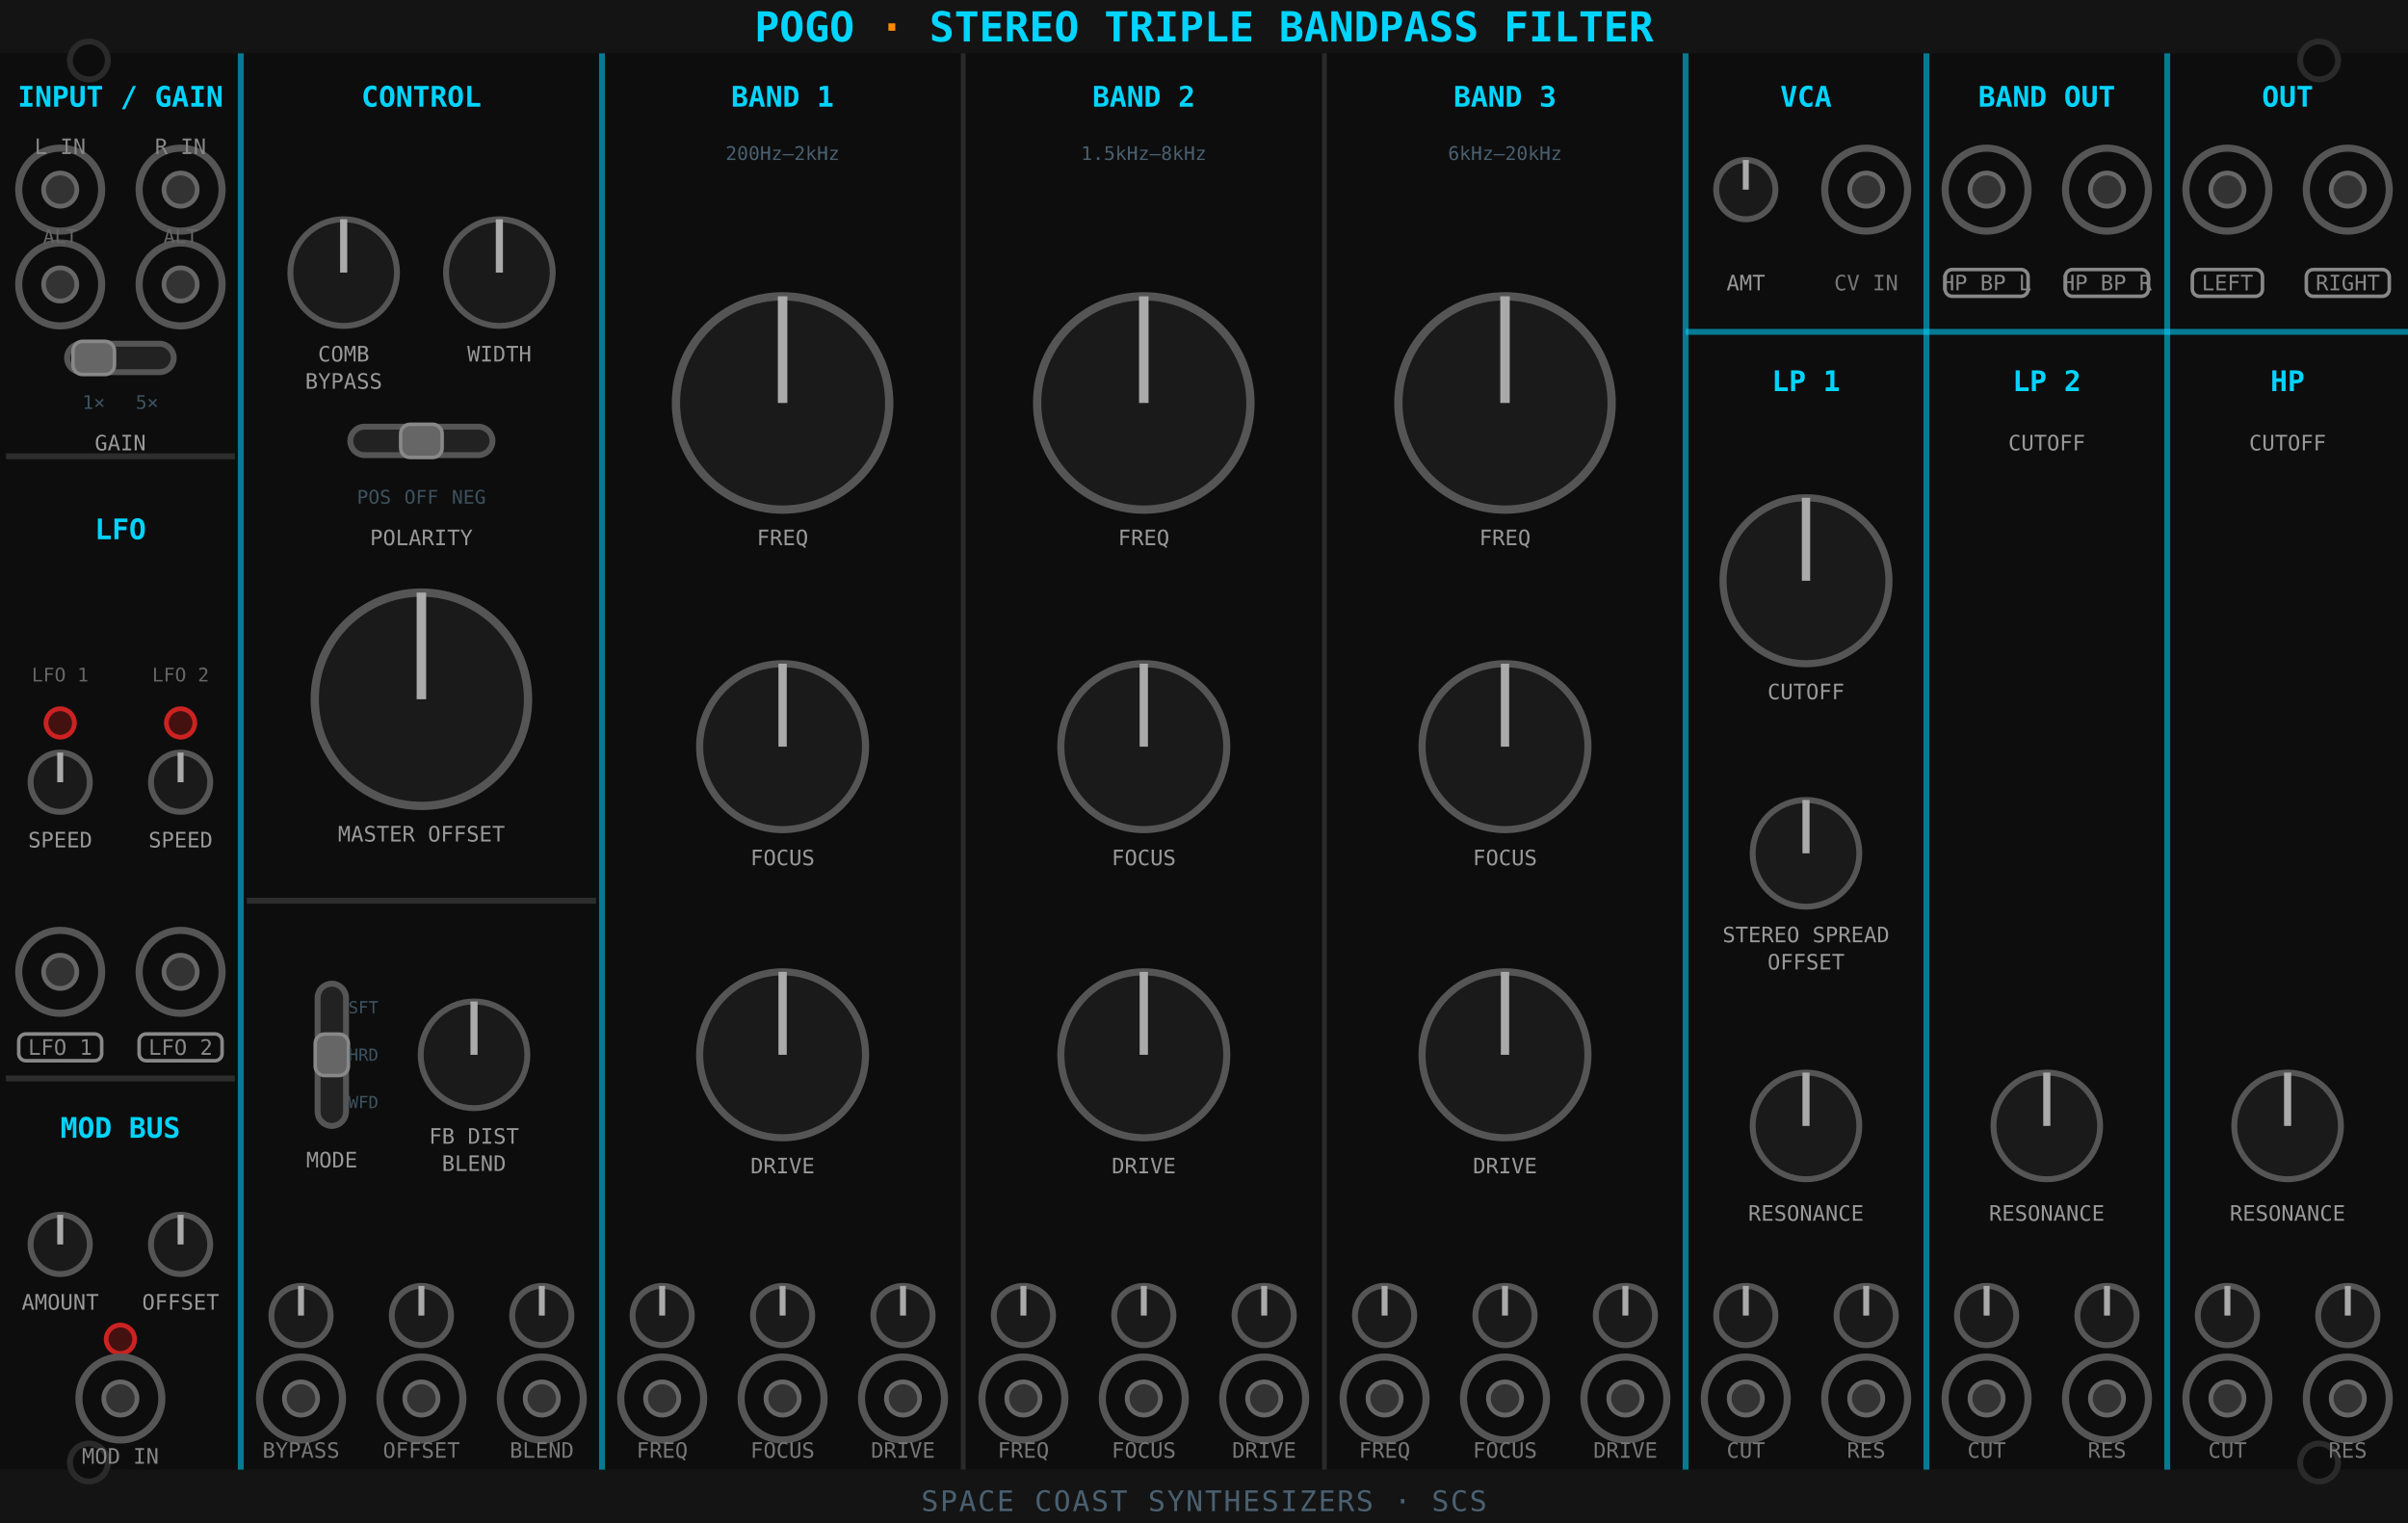
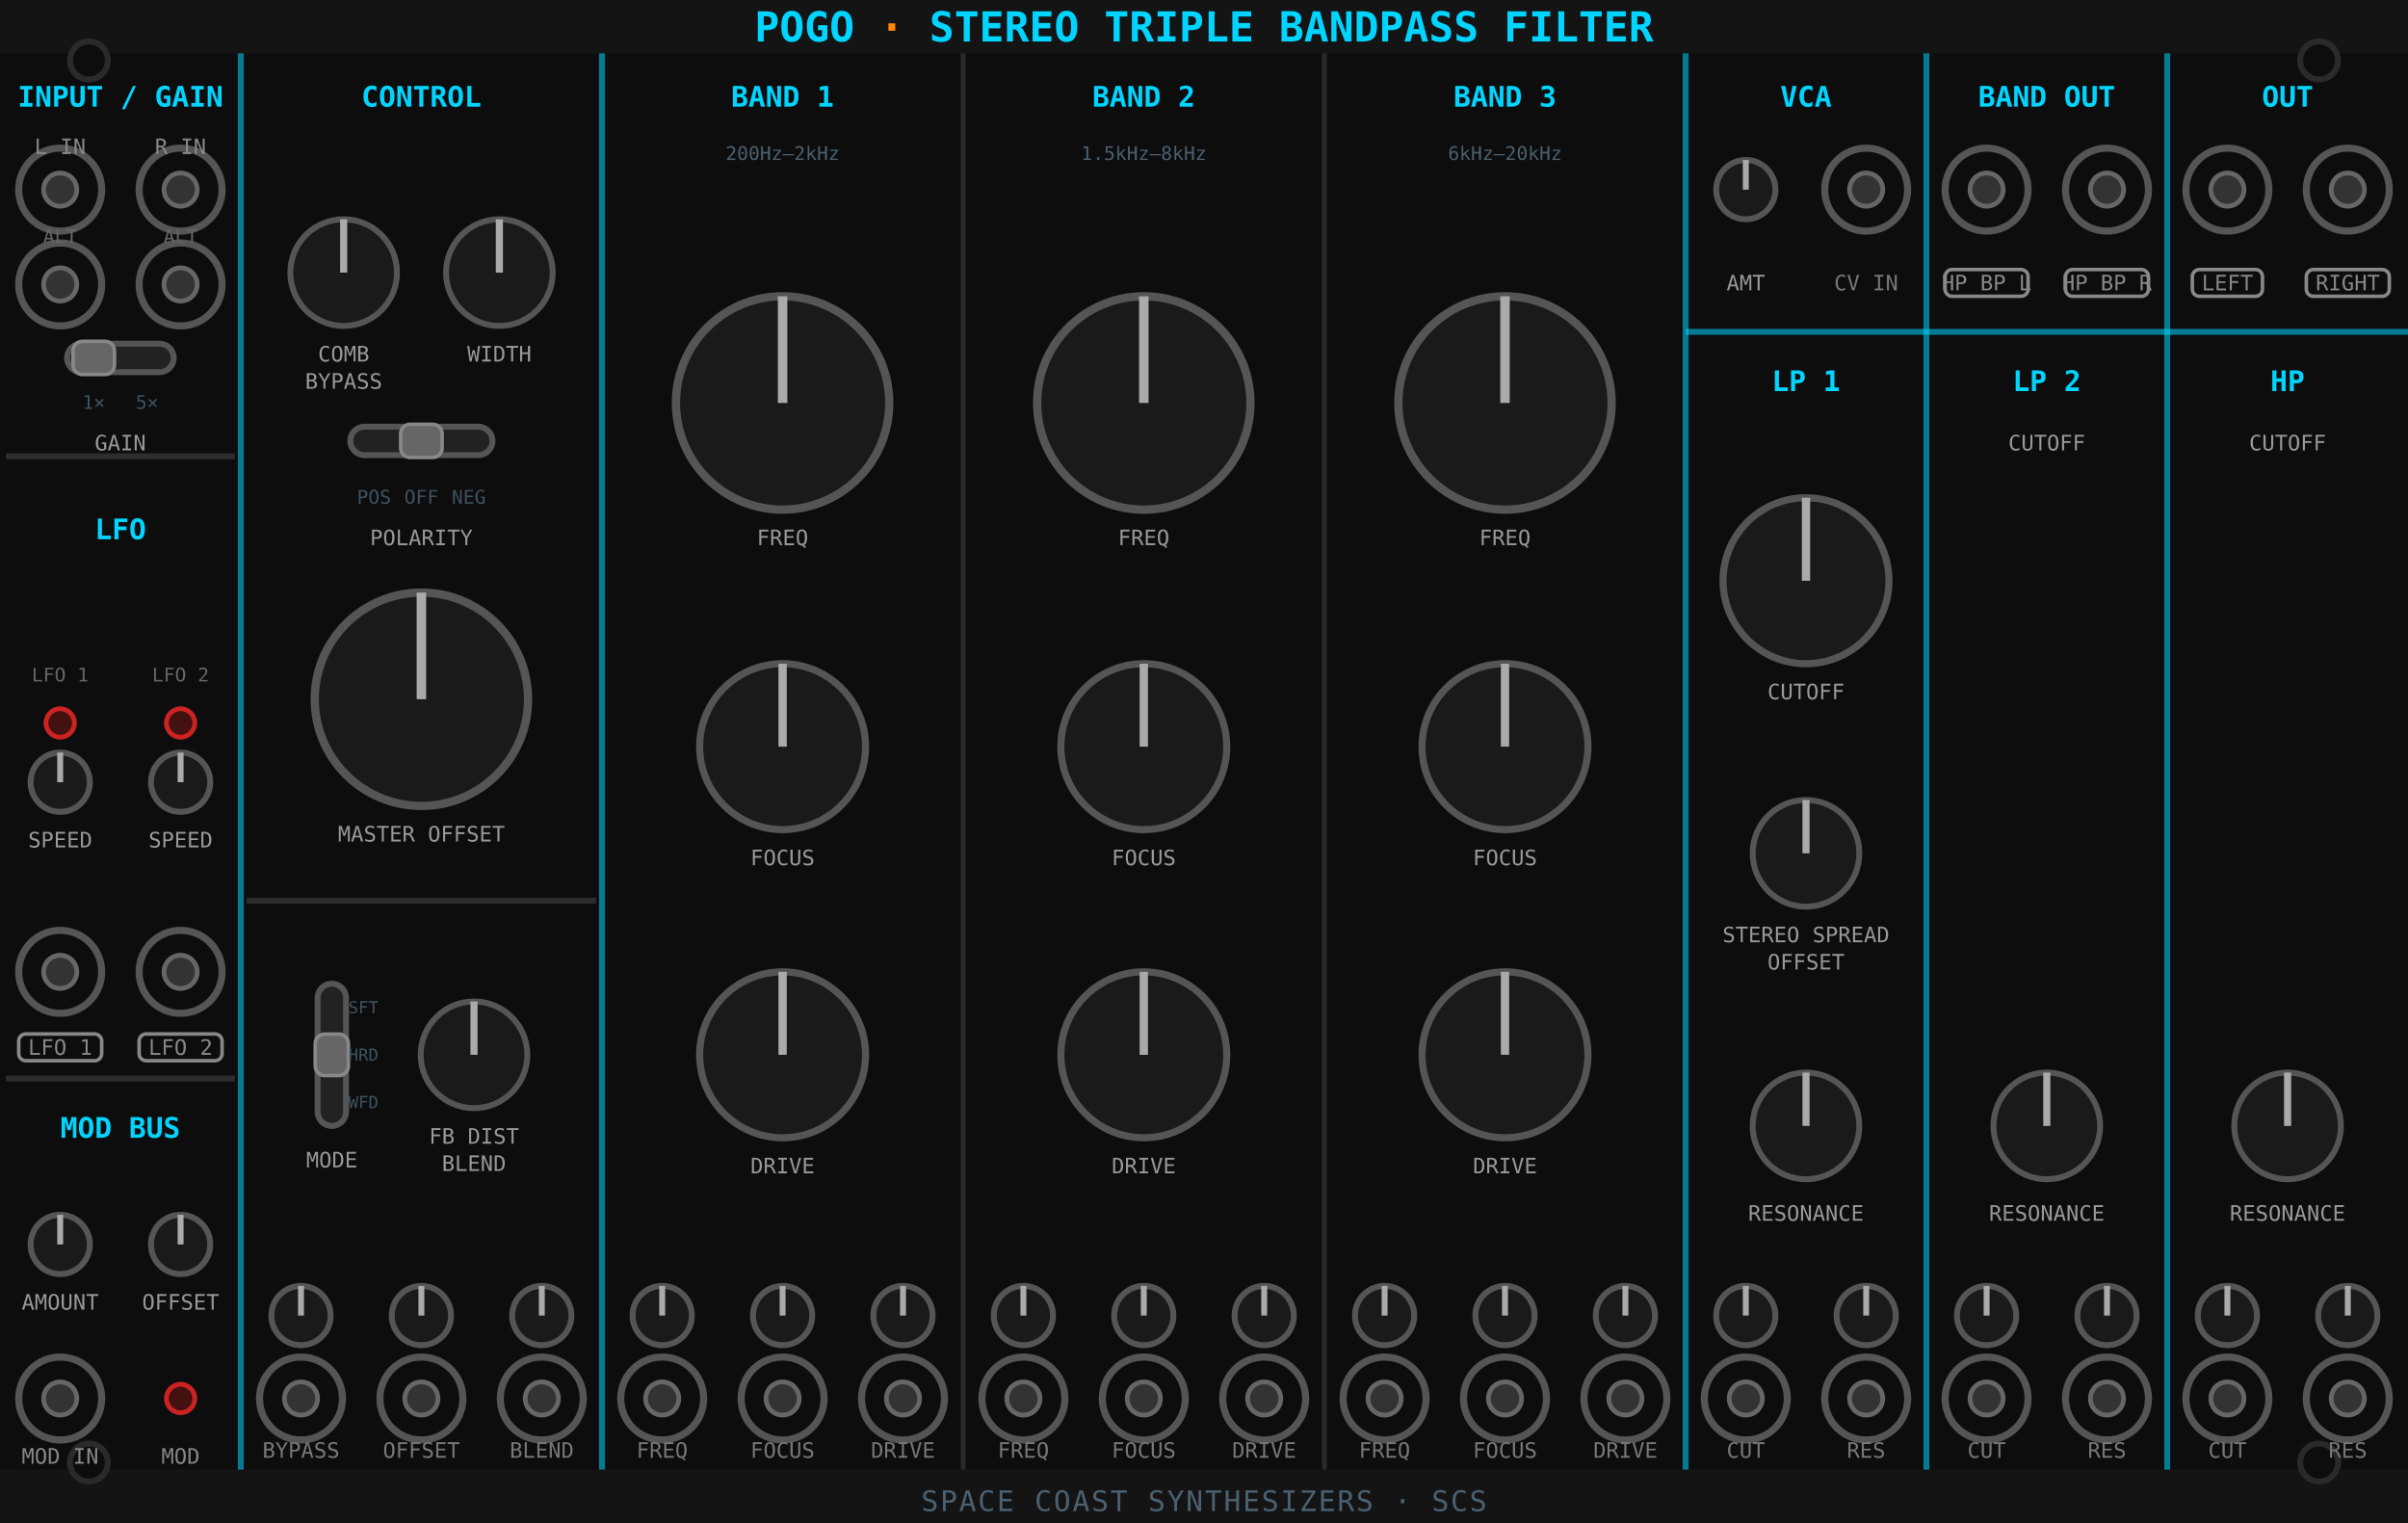
<svg xmlns="http://www.w3.org/2000/svg" width="203.20mm" height="128.5mm" viewBox="0 0 203.20 128.5">
  <rect x="0" y="0" width="203.20" height="128.5" fill="#0d0d0d" />
  <rect x="0" y="0" width="203.20" height="4.5" fill="#141414" />
  <rect x="0" y="124.0" width="203.20" height="4.5" fill="#141414" />
  <circle cx="7.5" cy="5.1" r="1.6" fill="#0d0d0d" stroke="#2a2a2a" stroke-width="0.5" />
  <circle cx="195.70" cy="5.1" r="1.6" fill="#0d0d0d" stroke="#2a2a2a" stroke-width="0.5" />
  <circle cx="7.5" cy="123.4" r="1.6" fill="#0d0d0d" stroke="#2a2a2a" stroke-width="0.5" />
  <circle cx="195.70" cy="123.4" r="1.6" fill="#0d0d0d" stroke="#2a2a2a" stroke-width="0.5" />
  <text x="101.60" y="3.5" fill="#00d4ff" font-family="monospace" font-size="3.5" font-weight="bold" text-anchor="middle">POGO  <tspan fill="#ff8800">·</tspan>  STEREO TRIPLE BANDPASS FILTER</text>
  <text x="101.60" y="127.5" fill="#4a6070" font-family="monospace" font-size="2.4" text-anchor="middle" letter-spacing="0.15">SPACE COAST SYNTHESIZERS  ·  SCS</text>
  <line x1="20.32" y1="4.5" x2="20.32" y2="124.0" stroke="#00d4ff" stroke-width="0.5" opacity="0.55" />
  <line x1="50.80" y1="4.5" x2="50.80" y2="124.0" stroke="#00d4ff" stroke-width="0.5" opacity="0.55" />
  <line x1="142.24" y1="4.5" x2="142.24" y2="124.0" stroke="#00d4ff" stroke-width="0.5" opacity="0.55" />
  <line x1="162.56" y1="4.5" x2="162.56" y2="124.0" stroke="#00d4ff" stroke-width="0.5" opacity="0.55" />
  <line x1="182.88" y1="4.5" x2="182.88" y2="124.0" stroke="#00d4ff" stroke-width="0.5" opacity="0.55" />
  <line x1="81.28" y1="4.5" x2="81.28" y2="124.0" stroke="#2a2a2a" stroke-width="0.4" />
  <line x1="111.76" y1="4.5" x2="111.76" y2="124.0" stroke="#2a2a2a" stroke-width="0.4" />
  <line x1="0.5" y1="38.5" x2="19.82" y2="38.5" stroke="#2d2d2d" stroke-width="0.5" />
  <line x1="0.5" y1="91.0" x2="19.82" y2="91.0" stroke="#2d2d2d" stroke-width="0.5" />
  <line x1="20.82" y1="76" x2="50.30" y2="76" stroke="#2d2d2d" stroke-width="0.5" />
  <line x1="142.24" y1="28" x2="203.20" y2="28" stroke="#00d4ff" stroke-width="0.5" opacity="0.55" />
  <text x="10.16" y="9.0" fill="#00d4ff" font-family="monospace" font-size="2.4" text-anchor="middle" font-weight="bold">INPUT / GAIN</text>
  <text x="10.16" y="45.5" fill="#00d4ff" font-family="monospace" font-size="2.4" text-anchor="middle" font-weight="bold">LFO</text>
  <text x="10.16" y="96.0" fill="#00d4ff" font-family="monospace" font-size="2.4" text-anchor="middle" font-weight="bold">MOD BUS</text>
  <text x="35.56" y="9.0" fill="#00d4ff" font-family="monospace" font-size="2.4" text-anchor="middle" font-weight="bold">CONTROL</text>
  <text x="66.04" y="9.0" fill="#00d4ff" font-family="monospace" font-size="2.4" text-anchor="middle" font-weight="bold">BAND 1</text>
  <text x="66.04" y="13.5" fill="#4a6070" font-family="monospace" font-size="1.6" text-anchor="middle">200Hz–2kHz</text>
  <text x="96.52" y="9.0" fill="#00d4ff" font-family="monospace" font-size="2.4" text-anchor="middle" font-weight="bold">BAND 2</text>
  <text x="96.52" y="13.5" fill="#4a6070" font-family="monospace" font-size="1.6" text-anchor="middle">1.5kHz–8kHz</text>
  <text x="127.00" y="9.0" fill="#00d4ff" font-family="monospace" font-size="2.4" text-anchor="middle" font-weight="bold">BAND 3</text>
  <text x="127.00" y="13.5" fill="#4a6070" font-family="monospace" font-size="1.6" text-anchor="middle">6kHz–20kHz</text>
  <text x="152.40" y="9.0" fill="#00d4ff" font-family="monospace" font-size="2.4" text-anchor="middle" font-weight="bold">VCA</text>
  <text x="152.40" y="33" fill="#00d4ff" font-family="monospace" font-size="2.4" text-anchor="middle" font-weight="bold">LP 1</text>
  <text x="172.72" y="9.0" fill="#00d4ff" font-family="monospace" font-size="2.4" text-anchor="middle" font-weight="bold">BAND OUT</text>
  <text x="193.04" y="9.0" fill="#00d4ff" font-family="monospace" font-size="2.4" text-anchor="middle" font-weight="bold">OUT</text>
  <text x="172.72" y="33" fill="#00d4ff" font-family="monospace" font-size="2.4" text-anchor="middle" font-weight="bold">LP 2</text>
  <text x="193.04" y="33" fill="#00d4ff" font-family="monospace" font-size="2.4" text-anchor="middle" font-weight="bold">HP</text>
  <circle cx="5.08" cy="16" r="3.5" fill="none" stroke="#555" stroke-width="0.6" />
  <circle cx="5.08" cy="16" r="1.4" fill="#333" stroke="#666" stroke-width="0.4" />
  <text x="5.08" y="13.0" fill="#888" font-family="monospace" font-size="1.8" text-anchor="middle">L IN</text>
  <circle cx="15.24" cy="16" r="3.5" fill="none" stroke="#555" stroke-width="0.6" />
  <circle cx="15.24" cy="16" r="1.4" fill="#333" stroke="#666" stroke-width="0.4" />
  <text x="15.24" y="13.0" fill="#888" font-family="monospace" font-size="1.8" text-anchor="middle">R IN</text>
  <circle cx="5.08" cy="24" r="3.5" fill="none" stroke="#555" stroke-width="0.6" />
  <circle cx="5.08" cy="24" r="1.4" fill="#333" stroke="#666" stroke-width="0.4" />
  <text x="5.08" y="20.5" fill="#666" font-family="monospace" font-size="1.6" text-anchor="middle">ALT</text>
  <circle cx="15.24" cy="24" r="3.5" fill="none" stroke="#555" stroke-width="0.6" />
  <circle cx="15.24" cy="24" r="1.4" fill="#333" stroke="#666" stroke-width="0.4" />
  <text x="15.24" y="20.5" fill="#666" font-family="monospace" font-size="1.6" text-anchor="middle">ALT</text>
  <rect x="5.66" y="29.0" width="9" height="2.4" rx="1.2" fill="#222" stroke="#555" stroke-width="0.5" />
  <rect x="6.16" y="28.8" width="3.5" height="2.8" rx="0.8" fill="#666" stroke="#888" stroke-width="0.3" />
  <text x="7.91" y="34.5" fill="#3d5260" font-family="monospace" font-size="1.6" text-anchor="middle">1×</text>
  <text x="12.41" y="34.5" fill="#3d5260" font-family="monospace" font-size="1.6" text-anchor="middle">5×</text>
  <text x="10.16" y="38.0" fill="#999" font-family="monospace" font-size="1.8" text-anchor="middle">GAIN</text>
  <circle cx="5.08" cy="61" r="1.2" fill="#441111" stroke="#cc2222" stroke-width="0.4" />
  <text x="5.08" y="57.5" fill="#666" font-family="monospace" font-size="1.6" text-anchor="middle">LFO 1</text>
  <circle cx="15.24" cy="61" r="1.2" fill="#441111" stroke="#cc2222" stroke-width="0.4" />
  <text x="15.24" y="57.5" fill="#666" font-family="monospace" font-size="1.6" text-anchor="middle">LFO 2</text>
  <circle cx="5.08" cy="66" r="2.5" fill="#1a1a1a" stroke="#555" stroke-width="0.5" />
  <line x1="5.08" y1="66" x2="5.08" y2="63.5" stroke="#aaa" stroke-width="0.5" />
  <text x="5.08" y="71.5" fill="#999" font-family="monospace" font-size="1.8" text-anchor="middle">SPEED</text>
  <circle cx="15.24" cy="66" r="2.5" fill="#1a1a1a" stroke="#555" stroke-width="0.5" />
  <line x1="15.24" y1="66" x2="15.24" y2="63.5" stroke="#aaa" stroke-width="0.5" />
  <text x="15.24" y="71.5" fill="#999" font-family="monospace" font-size="1.8" text-anchor="middle">SPEED</text>
  <circle cx="5.08" cy="82" r="3.5" fill="none" stroke="#555" stroke-width="0.6" />
  <circle cx="5.08" cy="82" r="1.4" fill="#333" stroke="#666" stroke-width="0.4" />
  <rect x="1.58" y="87.24" width="7.0" height="2.26" rx="0.6" fill="none" stroke="#888" stroke-width="0.3" />
  <text x="5.08" y="89.0" fill="#888" font-family="monospace" font-size="1.8" text-anchor="middle">LFO 1</text>
  <circle cx="15.24" cy="82" r="3.5" fill="none" stroke="#555" stroke-width="0.6" />
  <circle cx="15.24" cy="82" r="1.4" fill="#333" stroke="#666" stroke-width="0.4" />
  <rect x="11.74" y="87.24" width="7.0" height="2.26" rx="0.6" fill="none" stroke="#888" stroke-width="0.3" />
  <text x="15.24" y="89.0" fill="#888" font-family="monospace" font-size="1.8" text-anchor="middle">LFO 2</text>
  <circle cx="5.08" cy="105" r="2.5" fill="#1a1a1a" stroke="#555" stroke-width="0.5" />
  <line x1="5.08" y1="105" x2="5.08" y2="102.5" stroke="#aaa" stroke-width="0.5" />
  <text x="5.08" y="110.5" fill="#999" font-family="monospace" font-size="1.8" text-anchor="middle">AMOUNT</text>
  <circle cx="15.24" cy="105" r="2.5" fill="#1a1a1a" stroke="#555" stroke-width="0.5" />
  <line x1="15.24" y1="105" x2="15.24" y2="102.5" stroke="#aaa" stroke-width="0.5" />
  <text x="15.24" y="110.5" fill="#999" font-family="monospace" font-size="1.8" text-anchor="middle">OFFSET</text>
-   <circle cx="10.16" cy="113" r="1.2" fill="#441111" stroke="#cc2222" stroke-width="0.4" />
-   <circle cx="10.16" cy="118" r="3.5" fill="none" stroke="#555" stroke-width="0.6" />
-   <circle cx="10.16" cy="118" r="1.4" fill="#333" stroke="#666" stroke-width="0.4" />
-   <text x="10.16" y="123.5" fill="#888" font-family="monospace" font-size="1.8" text-anchor="middle">MOD IN</text>
+   <circle cx="5.08" cy="118" r="3.5" fill="none" stroke="#555" stroke-width="0.6" />
+   <circle cx="5.08" cy="118" r="1.4" fill="#333" stroke="#666" stroke-width="0.4" />
+   <text x="5.08" y="123.5" fill="#888" font-family="monospace" font-size="1.8" text-anchor="middle">MOD IN</text>
+   <circle cx="15.24" cy="118" r="1.2" fill="#441111" stroke="#cc2222" stroke-width="0.4" />
+   <text x="15.24" y="123.5" fill="#888" font-family="monospace" font-size="1.8" text-anchor="middle">MOD</text>
  <circle cx="29.0" cy="23" r="4.5" fill="#1a1a1a" stroke="#555" stroke-width="0.5" />
  <line x1="29.0" y1="23" x2="29.0" y2="18.5" stroke="#aaa" stroke-width="0.6" />
  <text x="29.0" y="30.5" fill="#999" font-family="monospace" font-size="1.8" text-anchor="middle">COMB</text>
  <text x="29.0" y="32.8" fill="#999" font-family="monospace" font-size="1.8" text-anchor="middle">BYPASS</text>
  <circle cx="42.14" cy="23" r="4.5" fill="#1a1a1a" stroke="#555" stroke-width="0.5" />
  <line x1="42.14" y1="23" x2="42.14" y2="18.5" stroke="#aaa" stroke-width="0.6" />
  <text x="42.14" y="30.5" fill="#999" font-family="monospace" font-size="1.8" text-anchor="middle">WIDTH</text>
  <rect x="29.56" y="36.0" width="12" height="2.4" rx="1.2" fill="#222" stroke="#555" stroke-width="0.5" />
  <rect x="33.81" y="35.8" width="3.5" height="2.8" rx="0.8" fill="#666" stroke="#888" stroke-width="0.3" />
  <text x="31.56" y="42.5" fill="#3d5260" font-family="monospace" font-size="1.6" text-anchor="middle">POS</text>
  <text x="35.56" y="42.5" fill="#3d5260" font-family="monospace" font-size="1.6" text-anchor="middle">OFF</text>
  <text x="39.56" y="42.5" fill="#3d5260" font-family="monospace" font-size="1.6" text-anchor="middle">NEG</text>
  <text x="35.56" y="46.0" fill="#999" font-family="monospace" font-size="1.8" text-anchor="middle">POLARITY</text>
  <circle cx="35.56" cy="59" r="9" fill="#1a1a1a" stroke="#555" stroke-width="0.7" />
  <line x1="35.56" y1="59" x2="35.56" y2="50" stroke="#aaa" stroke-width="0.8" />
  <text x="35.56" y="71" fill="#999" font-family="monospace" font-size="1.8" text-anchor="middle">MASTER OFFSET</text>
  <rect x="26.8" y="83" width="2.4" height="12" rx="1.2" fill="#222" stroke="#555" stroke-width="0.5" />
  <rect x="26.6" y="87.25" width="2.8" height="3.5" rx="0.8" fill="#666" stroke="#888" stroke-width="0.3" />
  <text x="29.4" y="85.5" fill="#3d5260" font-family="monospace" font-size="1.4" text-anchor="start">SFT</text>
  <text x="29.4" y="89.5" fill="#3d5260" font-family="monospace" font-size="1.4" text-anchor="start">HRD</text>
  <text x="29.4" y="93.5" fill="#3d5260" font-family="monospace" font-size="1.4" text-anchor="start">WFD</text>
  <text x="28" y="98.5" fill="#999" font-family="monospace" font-size="1.8" text-anchor="middle">MODE</text>
  <circle cx="40" cy="89" r="4.5" fill="#1a1a1a" stroke="#555" stroke-width="0.5" />
  <line x1="40" y1="89" x2="40" y2="84.5" stroke="#aaa" stroke-width="0.6" />
  <text x="40" y="96.5" fill="#999" font-family="monospace" font-size="1.8" text-anchor="middle">FB DIST</text>
  <text x="40" y="98.8" fill="#999" font-family="monospace" font-size="1.8" text-anchor="middle">BLEND</text>
  <circle cx="25.40" cy="111" r="2.5" fill="#1a1a1a" stroke="#555" stroke-width="0.5" />
  <line x1="25.40" y1="111" x2="25.40" y2="108.5" stroke="#aaa" stroke-width="0.5" />
  <circle cx="35.56" cy="111" r="2.5" fill="#1a1a1a" stroke="#555" stroke-width="0.5" />
  <line x1="35.56" y1="111" x2="35.56" y2="108.5" stroke="#aaa" stroke-width="0.5" />
  <circle cx="45.72" cy="111" r="2.5" fill="#1a1a1a" stroke="#555" stroke-width="0.5" />
  <line x1="45.72" y1="111" x2="45.72" y2="108.5" stroke="#aaa" stroke-width="0.5" />
  <circle cx="25.40" cy="118" r="3.5" fill="none" stroke="#555" stroke-width="0.6" />
  <circle cx="25.40" cy="118" r="1.4" fill="#333" stroke="#666" stroke-width="0.4" />
  <text x="25.40" y="123" fill="#777" font-family="monospace" font-size="1.8" text-anchor="middle">BYPASS</text>
  <circle cx="35.56" cy="118" r="3.5" fill="none" stroke="#555" stroke-width="0.6" />
  <circle cx="35.56" cy="118" r="1.4" fill="#333" stroke="#666" stroke-width="0.4" />
  <text x="35.56" y="123" fill="#777" font-family="monospace" font-size="1.8" text-anchor="middle">OFFSET</text>
  <circle cx="45.72" cy="118" r="3.5" fill="none" stroke="#555" stroke-width="0.6" />
  <circle cx="45.72" cy="118" r="1.4" fill="#333" stroke="#666" stroke-width="0.4" />
  <text x="45.72" y="123" fill="#777" font-family="monospace" font-size="1.8" text-anchor="middle">BLEND</text>
  <circle cx="66.04" cy="34" r="9" fill="#1a1a1a" stroke="#555" stroke-width="0.7" />
  <line x1="66.04" y1="34" x2="66.04" y2="25" stroke="#aaa" stroke-width="0.8" />
  <text x="66.04" y="46" fill="#999" font-family="monospace" font-size="1.8" text-anchor="middle">FREQ</text>
  <circle cx="66.04" cy="63" r="7" fill="#1a1a1a" stroke="#555" stroke-width="0.6" />
  <line x1="66.04" y1="63" x2="66.04" y2="56" stroke="#aaa" stroke-width="0.7" />
  <text x="66.04" y="73" fill="#999" font-family="monospace" font-size="1.8" text-anchor="middle">FOCUS</text>
  <circle cx="66.04" cy="89" r="7" fill="#1a1a1a" stroke="#555" stroke-width="0.6" />
  <line x1="66.04" y1="89" x2="66.04" y2="82" stroke="#aaa" stroke-width="0.7" />
  <text x="66.04" y="99" fill="#999" font-family="monospace" font-size="1.8" text-anchor="middle">DRIVE</text>
  <circle cx="55.88" cy="111" r="2.5" fill="#1a1a1a" stroke="#555" stroke-width="0.5" />
  <line x1="55.88" y1="111" x2="55.88" y2="108.5" stroke="#aaa" stroke-width="0.5" />
  <circle cx="66.04" cy="111" r="2.5" fill="#1a1a1a" stroke="#555" stroke-width="0.5" />
  <line x1="66.04" y1="111" x2="66.04" y2="108.5" stroke="#aaa" stroke-width="0.5" />
  <circle cx="76.20" cy="111" r="2.5" fill="#1a1a1a" stroke="#555" stroke-width="0.5" />
  <line x1="76.20" y1="111" x2="76.20" y2="108.5" stroke="#aaa" stroke-width="0.5" />
  <circle cx="55.88" cy="118" r="3.5" fill="none" stroke="#555" stroke-width="0.6" />
  <circle cx="55.88" cy="118" r="1.4" fill="#333" stroke="#666" stroke-width="0.4" />
  <text x="55.88" y="123" fill="#777" font-family="monospace" font-size="1.8" text-anchor="middle">FREQ</text>
  <circle cx="66.04" cy="118" r="3.5" fill="none" stroke="#555" stroke-width="0.6" />
  <circle cx="66.04" cy="118" r="1.4" fill="#333" stroke="#666" stroke-width="0.4" />
  <text x="66.04" y="123" fill="#777" font-family="monospace" font-size="1.8" text-anchor="middle">FOCUS</text>
  <circle cx="76.20" cy="118" r="3.5" fill="none" stroke="#555" stroke-width="0.6" />
  <circle cx="76.20" cy="118" r="1.4" fill="#333" stroke="#666" stroke-width="0.4" />
  <text x="76.20" y="123" fill="#777" font-family="monospace" font-size="1.8" text-anchor="middle">DRIVE</text>
  <circle cx="96.52" cy="34" r="9" fill="#1a1a1a" stroke="#555" stroke-width="0.7" />
  <line x1="96.52" y1="34" x2="96.52" y2="25" stroke="#aaa" stroke-width="0.8" />
  <text x="96.52" y="46" fill="#999" font-family="monospace" font-size="1.8" text-anchor="middle">FREQ</text>
  <circle cx="96.52" cy="63" r="7" fill="#1a1a1a" stroke="#555" stroke-width="0.6" />
  <line x1="96.52" y1="63" x2="96.52" y2="56" stroke="#aaa" stroke-width="0.7" />
  <text x="96.52" y="73" fill="#999" font-family="monospace" font-size="1.8" text-anchor="middle">FOCUS</text>
  <circle cx="96.52" cy="89" r="7" fill="#1a1a1a" stroke="#555" stroke-width="0.6" />
  <line x1="96.52" y1="89" x2="96.52" y2="82" stroke="#aaa" stroke-width="0.7" />
  <text x="96.52" y="99" fill="#999" font-family="monospace" font-size="1.8" text-anchor="middle">DRIVE</text>
  <circle cx="86.36" cy="111" r="2.5" fill="#1a1a1a" stroke="#555" stroke-width="0.5" />
  <line x1="86.36" y1="111" x2="86.36" y2="108.5" stroke="#aaa" stroke-width="0.5" />
  <circle cx="96.52" cy="111" r="2.5" fill="#1a1a1a" stroke="#555" stroke-width="0.5" />
  <line x1="96.52" y1="111" x2="96.52" y2="108.5" stroke="#aaa" stroke-width="0.5" />
  <circle cx="106.68" cy="111" r="2.5" fill="#1a1a1a" stroke="#555" stroke-width="0.5" />
  <line x1="106.68" y1="111" x2="106.68" y2="108.5" stroke="#aaa" stroke-width="0.5" />
  <circle cx="86.36" cy="118" r="3.5" fill="none" stroke="#555" stroke-width="0.6" />
  <circle cx="86.36" cy="118" r="1.4" fill="#333" stroke="#666" stroke-width="0.4" />
  <text x="86.36" y="123" fill="#777" font-family="monospace" font-size="1.8" text-anchor="middle">FREQ</text>
  <circle cx="96.52" cy="118" r="3.5" fill="none" stroke="#555" stroke-width="0.6" />
  <circle cx="96.52" cy="118" r="1.4" fill="#333" stroke="#666" stroke-width="0.4" />
  <text x="96.52" y="123" fill="#777" font-family="monospace" font-size="1.8" text-anchor="middle">FOCUS</text>
  <circle cx="106.68" cy="118" r="3.5" fill="none" stroke="#555" stroke-width="0.6" />
  <circle cx="106.68" cy="118" r="1.4" fill="#333" stroke="#666" stroke-width="0.4" />
  <text x="106.68" y="123" fill="#777" font-family="monospace" font-size="1.8" text-anchor="middle">DRIVE</text>
  <circle cx="127.00" cy="34" r="9" fill="#1a1a1a" stroke="#555" stroke-width="0.7" />
  <line x1="127.00" y1="34" x2="127.00" y2="25" stroke="#aaa" stroke-width="0.8" />
  <text x="127.00" y="46" fill="#999" font-family="monospace" font-size="1.8" text-anchor="middle">FREQ</text>
  <circle cx="127.00" cy="63" r="7" fill="#1a1a1a" stroke="#555" stroke-width="0.6" />
  <line x1="127.00" y1="63" x2="127.00" y2="56" stroke="#aaa" stroke-width="0.7" />
  <text x="127.00" y="73" fill="#999" font-family="monospace" font-size="1.8" text-anchor="middle">FOCUS</text>
  <circle cx="127.00" cy="89" r="7" fill="#1a1a1a" stroke="#555" stroke-width="0.6" />
  <line x1="127.00" y1="89" x2="127.00" y2="82" stroke="#aaa" stroke-width="0.7" />
  <text x="127.00" y="99" fill="#999" font-family="monospace" font-size="1.8" text-anchor="middle">DRIVE</text>
  <circle cx="116.84" cy="111" r="2.5" fill="#1a1a1a" stroke="#555" stroke-width="0.5" />
  <line x1="116.84" y1="111" x2="116.84" y2="108.5" stroke="#aaa" stroke-width="0.5" />
  <circle cx="127.00" cy="111" r="2.5" fill="#1a1a1a" stroke="#555" stroke-width="0.5" />
  <line x1="127.00" y1="111" x2="127.00" y2="108.5" stroke="#aaa" stroke-width="0.5" />
  <circle cx="137.16" cy="111" r="2.5" fill="#1a1a1a" stroke="#555" stroke-width="0.5" />
  <line x1="137.16" y1="111" x2="137.16" y2="108.5" stroke="#aaa" stroke-width="0.5" />
  <circle cx="116.84" cy="118" r="3.5" fill="none" stroke="#555" stroke-width="0.6" />
  <circle cx="116.84" cy="118" r="1.4" fill="#333" stroke="#666" stroke-width="0.4" />
  <text x="116.84" y="123" fill="#777" font-family="monospace" font-size="1.8" text-anchor="middle">FREQ</text>
  <circle cx="127.00" cy="118" r="3.5" fill="none" stroke="#555" stroke-width="0.6" />
  <circle cx="127.00" cy="118" r="1.4" fill="#333" stroke="#666" stroke-width="0.4" />
  <text x="127.00" y="123" fill="#777" font-family="monospace" font-size="1.8" text-anchor="middle">FOCUS</text>
  <circle cx="137.16" cy="118" r="3.5" fill="none" stroke="#555" stroke-width="0.6" />
  <circle cx="137.16" cy="118" r="1.4" fill="#333" stroke="#666" stroke-width="0.4" />
  <text x="137.16" y="123" fill="#777" font-family="monospace" font-size="1.8" text-anchor="middle">DRIVE</text>
  <circle cx="147.32" cy="16" r="2.5" fill="#1a1a1a" stroke="#555" stroke-width="0.5" />
  <line x1="147.32" y1="16" x2="147.32" y2="13.5" stroke="#aaa" stroke-width="0.5" />
  <text x="147.32" y="24.5" fill="#999" font-family="monospace" font-size="1.8" text-anchor="middle">AMT</text>
  <circle cx="157.48" cy="16" r="3.5" fill="none" stroke="#555" stroke-width="0.6" />
  <circle cx="157.48" cy="16" r="1.4" fill="#333" stroke="#666" stroke-width="0.4" />
  <text x="157.48" y="24.5" fill="#777" font-family="monospace" font-size="1.8" text-anchor="middle">CV IN</text>
  <circle cx="152.40" cy="49" r="7" fill="#1a1a1a" stroke="#555" stroke-width="0.6" />
  <line x1="152.40" y1="49" x2="152.40" y2="42" stroke="#aaa" stroke-width="0.7" />
  <text x="152.40" y="59" fill="#999" font-family="monospace" font-size="1.8" text-anchor="middle">CUTOFF</text>
  <circle cx="152.40" cy="72" r="4.5" fill="#1a1a1a" stroke="#555" stroke-width="0.5" />
  <line x1="152.40" y1="72" x2="152.40" y2="67.5" stroke="#aaa" stroke-width="0.6" />
  <text x="152.40" y="79.5" fill="#999" font-family="monospace" font-size="1.8" text-anchor="middle">STEREO SPREAD</text>
  <text x="152.40" y="81.8" fill="#999" font-family="monospace" font-size="1.8" text-anchor="middle">OFFSET</text>
  <circle cx="152.40" cy="95" r="4.5" fill="#1a1a1a" stroke="#555" stroke-width="0.5" />
  <line x1="152.40" y1="95" x2="152.40" y2="90.5" stroke="#aaa" stroke-width="0.6" />
  <text x="152.40" y="103" fill="#999" font-family="monospace" font-size="1.8" text-anchor="middle">RESONANCE</text>
  <circle cx="147.32" cy="111" r="2.5" fill="#1a1a1a" stroke="#555" stroke-width="0.5" />
  <line x1="147.32" y1="111" x2="147.32" y2="108.5" stroke="#aaa" stroke-width="0.5" />
  <circle cx="157.48" cy="111" r="2.5" fill="#1a1a1a" stroke="#555" stroke-width="0.5" />
  <line x1="157.48" y1="111" x2="157.48" y2="108.5" stroke="#aaa" stroke-width="0.5" />
  <circle cx="147.32" cy="118" r="3.5" fill="none" stroke="#555" stroke-width="0.6" />
  <circle cx="147.32" cy="118" r="1.4" fill="#333" stroke="#666" stroke-width="0.4" />
  <text x="147.32" y="123" fill="#777" font-family="monospace" font-size="1.8" text-anchor="middle">CUT</text>
  <circle cx="157.48" cy="118" r="3.5" fill="none" stroke="#555" stroke-width="0.6" />
  <circle cx="157.48" cy="118" r="1.4" fill="#333" stroke="#666" stroke-width="0.4" />
  <text x="157.48" y="123" fill="#777" font-family="monospace" font-size="1.8" text-anchor="middle">RES</text>
  <circle cx="167.64" cy="16" r="3.5" fill="none" stroke="#555" stroke-width="0.6" />
  <circle cx="167.64" cy="16" r="1.4" fill="#333" stroke="#666" stroke-width="0.4" />
  <rect x="164.14" y="22.74" width="7.0" height="2.26" rx="0.6" fill="none" stroke="#888" stroke-width="0.3" />
  <text x="167.64" y="24.5" fill="#888" font-family="monospace" font-size="1.8" text-anchor="middle">HP BP L</text>
  <circle cx="177.80" cy="16" r="3.5" fill="none" stroke="#555" stroke-width="0.6" />
  <circle cx="177.80" cy="16" r="1.4" fill="#333" stroke="#666" stroke-width="0.4" />
  <rect x="174.30" y="22.74" width="7.0" height="2.26" rx="0.6" fill="none" stroke="#888" stroke-width="0.3" />
  <text x="177.80" y="24.5" fill="#888" font-family="monospace" font-size="1.8" text-anchor="middle">HP BP R</text>
  <text x="172.72" y="38" fill="#999" font-family="monospace" font-size="1.8" text-anchor="middle">CUTOFF</text>
  <circle cx="172.72" cy="95" r="4.5" fill="#1a1a1a" stroke="#555" stroke-width="0.5" />
  <line x1="172.72" y1="95" x2="172.72" y2="90.5" stroke="#aaa" stroke-width="0.6" />
  <text x="172.72" y="103" fill="#999" font-family="monospace" font-size="1.8" text-anchor="middle">RESONANCE</text>
  <circle cx="167.64" cy="111" r="2.5" fill="#1a1a1a" stroke="#555" stroke-width="0.5" />
  <line x1="167.64" y1="111" x2="167.64" y2="108.5" stroke="#aaa" stroke-width="0.5" />
  <circle cx="177.80" cy="111" r="2.5" fill="#1a1a1a" stroke="#555" stroke-width="0.5" />
  <line x1="177.80" y1="111" x2="177.80" y2="108.5" stroke="#aaa" stroke-width="0.5" />
  <circle cx="167.64" cy="118" r="3.5" fill="none" stroke="#555" stroke-width="0.6" />
  <circle cx="167.64" cy="118" r="1.4" fill="#333" stroke="#666" stroke-width="0.4" />
  <text x="167.64" y="123" fill="#777" font-family="monospace" font-size="1.8" text-anchor="middle">CUT</text>
  <circle cx="177.80" cy="118" r="3.5" fill="none" stroke="#555" stroke-width="0.6" />
  <circle cx="177.80" cy="118" r="1.4" fill="#333" stroke="#666" stroke-width="0.4" />
  <text x="177.80" y="123" fill="#777" font-family="monospace" font-size="1.8" text-anchor="middle">RES</text>
  <circle cx="187.96" cy="16" r="3.5" fill="none" stroke="#555" stroke-width="0.6" />
  <circle cx="187.96" cy="16" r="1.4" fill="#333" stroke="#666" stroke-width="0.4" />
  <rect x="185.00" y="22.74" width="5.92" height="2.26" rx="0.6" fill="none" stroke="#888" stroke-width="0.3" />
  <text x="187.96" y="24.5" fill="#888" font-family="monospace" font-size="1.8" text-anchor="middle">LEFT</text>
  <circle cx="198.12" cy="16" r="3.5" fill="none" stroke="#555" stroke-width="0.6" />
  <circle cx="198.12" cy="16" r="1.4" fill="#333" stroke="#666" stroke-width="0.4" />
  <rect x="194.62" y="22.74" width="7.0" height="2.26" rx="0.6" fill="none" stroke="#888" stroke-width="0.3" />
  <text x="198.12" y="24.5" fill="#888" font-family="monospace" font-size="1.8" text-anchor="middle">RIGHT</text>
  <text x="193.04" y="38" fill="#999" font-family="monospace" font-size="1.8" text-anchor="middle">CUTOFF</text>
  <circle cx="193.04" cy="95" r="4.5" fill="#1a1a1a" stroke="#555" stroke-width="0.5" />
  <line x1="193.04" y1="95" x2="193.04" y2="90.5" stroke="#aaa" stroke-width="0.6" />
  <text x="193.04" y="103" fill="#999" font-family="monospace" font-size="1.8" text-anchor="middle">RESONANCE</text>
  <circle cx="187.96" cy="111" r="2.5" fill="#1a1a1a" stroke="#555" stroke-width="0.5" />
  <line x1="187.96" y1="111" x2="187.96" y2="108.5" stroke="#aaa" stroke-width="0.5" />
  <circle cx="198.12" cy="111" r="2.5" fill="#1a1a1a" stroke="#555" stroke-width="0.5" />
  <line x1="198.12" y1="111" x2="198.12" y2="108.5" stroke="#aaa" stroke-width="0.5" />
  <circle cx="187.96" cy="118" r="3.5" fill="none" stroke="#555" stroke-width="0.6" />
  <circle cx="187.96" cy="118" r="1.4" fill="#333" stroke="#666" stroke-width="0.4" />
  <text x="187.96" y="123" fill="#777" font-family="monospace" font-size="1.8" text-anchor="middle">CUT</text>
  <circle cx="198.12" cy="118" r="3.5" fill="none" stroke="#555" stroke-width="0.6" />
  <circle cx="198.12" cy="118" r="1.4" fill="#333" stroke="#666" stroke-width="0.4" />
  <text x="198.12" y="123" fill="#777" font-family="monospace" font-size="1.8" text-anchor="middle">RES</text>
</svg>
